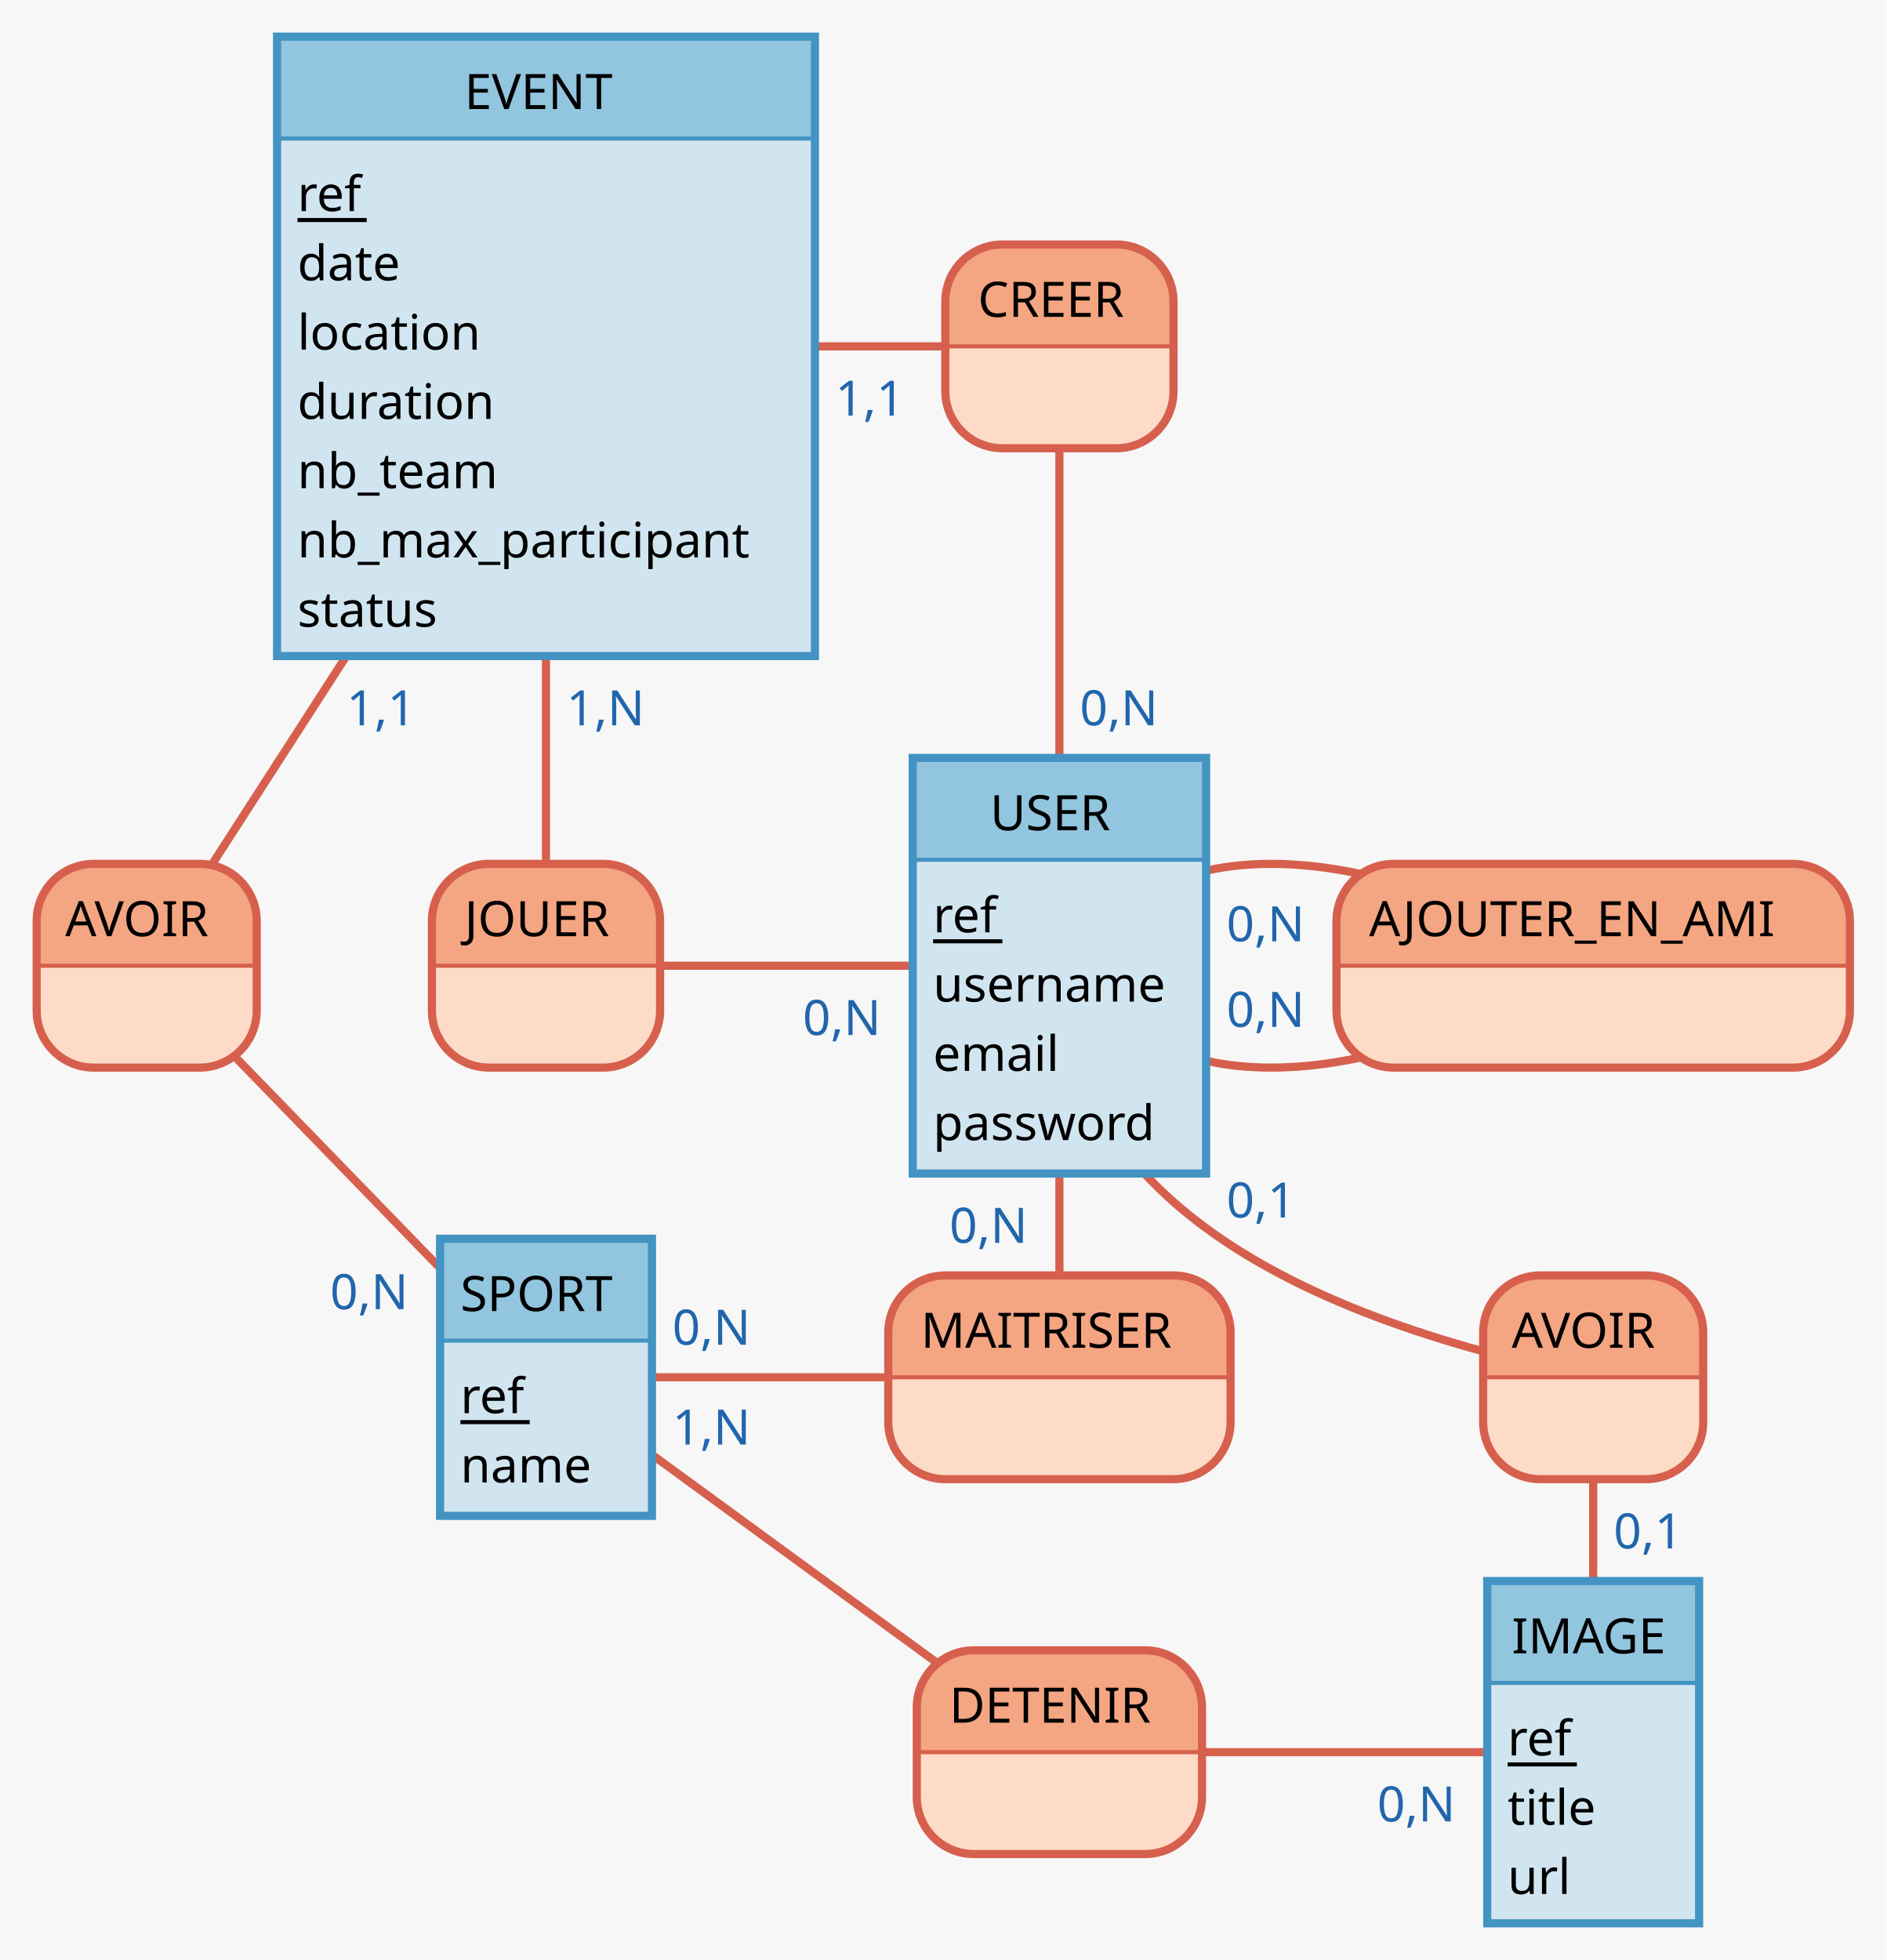
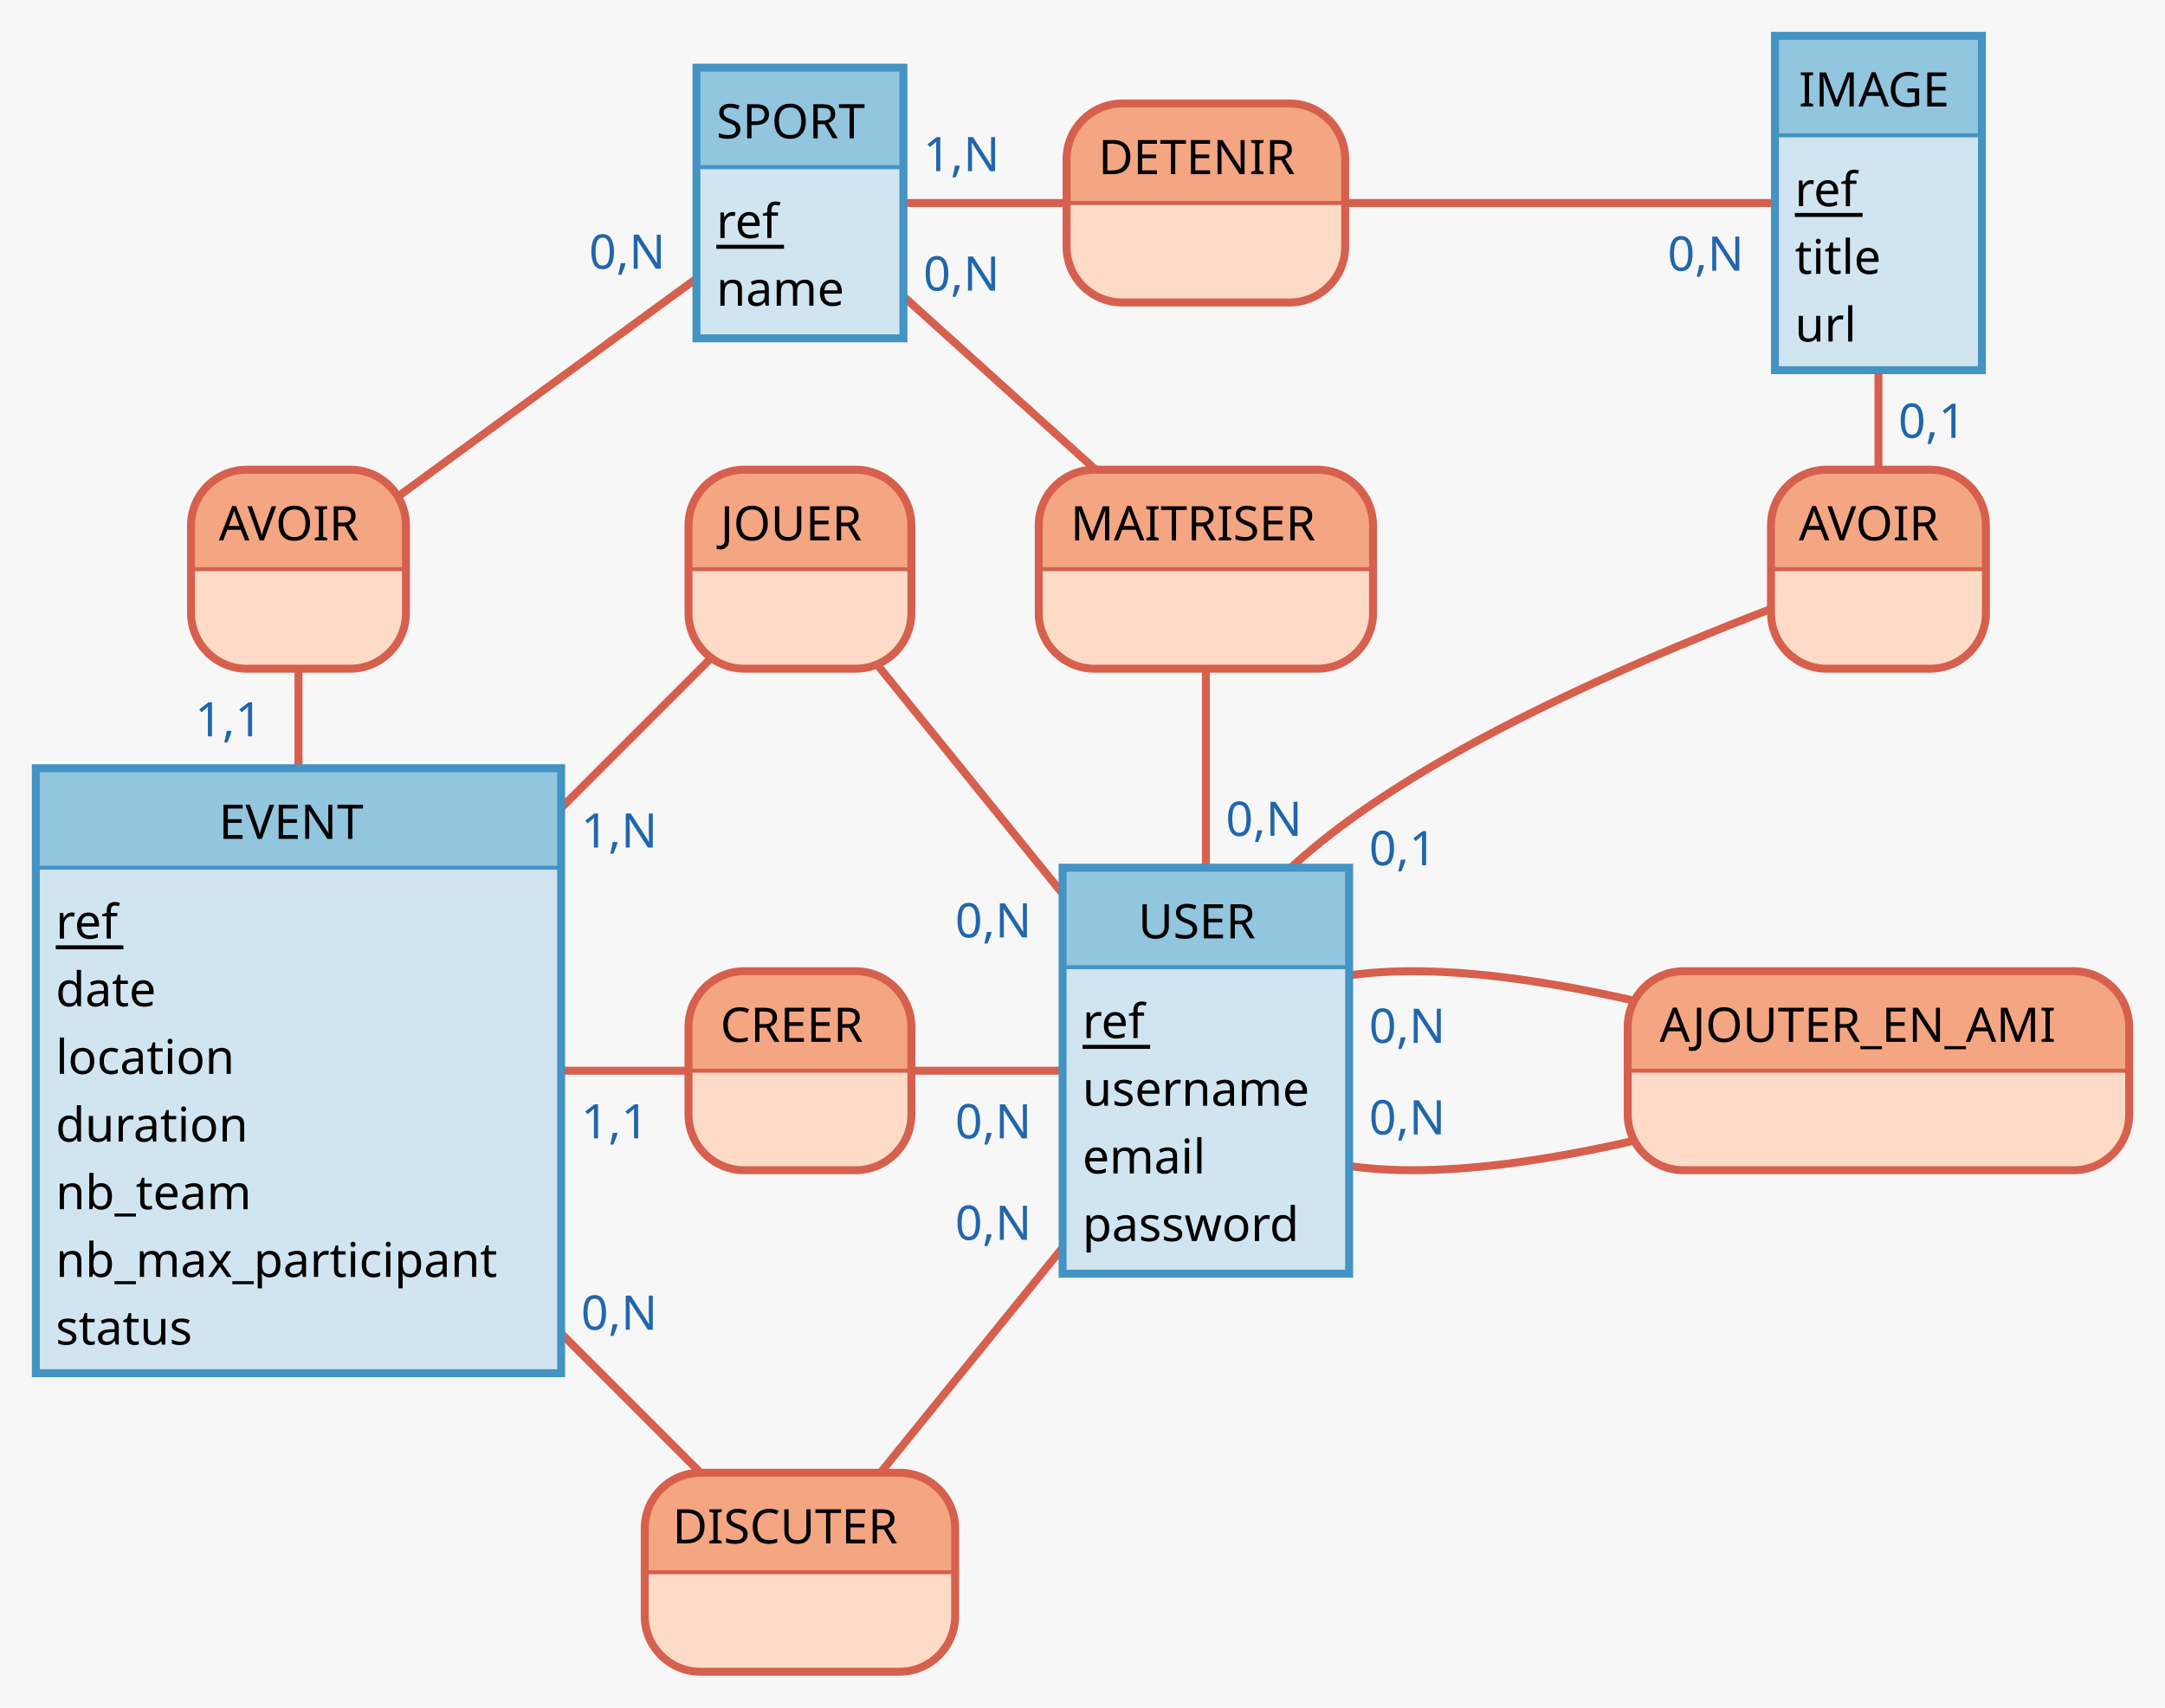
- <svg xmlns="http://www.w3.org/2000/svg" width="463" height="481" viewBox="0 0 463 481">
-   <rect id="frame" x="0" y="0" width="463" height="481" fill="#f7f7f7" stroke="none" stroke-width="0" />
+ <svg xmlns="http://www.w3.org/2000/svg" width="544" height="429" viewBox="0 0 544 429">
+   <rect id="frame" x="0" y="0" width="544" height="429" fill="#f7f7f7" stroke="none" stroke-width="0" />
  <g>
-     <line x1="134" y1="85" x2="260" y2="85" stroke="#d6604d" stroke-width="2" />
-     <text x="205" y="102" fill="#2166ac" font-family="Verdana" font-size="12">1,1</text>
-     <line x1="260" y1="237" x2="260" y2="85" stroke="#d6604d" stroke-width="2" />
-     <text x="265" y="178" fill="#2166ac" font-family="Verdana" font-size="12">0,N</text>
+     <line x1="472" y1="51" x2="303" y2="51" stroke="#d6604d" stroke-width="2" />
+     <text x="419" y="68" fill="#2166ac" font-family="Verdana" font-size="12">0,N</text>
+     <line x1="201" y1="51" x2="303" y2="51" stroke="#d6604d" stroke-width="2" />
+     <text x="232" y="43" fill="#2166ac" font-family="Verdana" font-size="12">1,N</text>
    <g>
-       <path d="M274 60 a14 14 90 0 1 14 14 V85 h-56 V74 a14 14 90 0 1 14 -14" fill="#f4a582" stroke="#f4a582" stroke-width="0" />
-       <path d="M288 85 v11 a14 14 90 0 1 -14 14 H246 a14 14 90 0 1 -14 -14 V85 H56" fill="#fddbc7" stroke="#fddbc7" stroke-width="0" />
-       <rect x="232" y="60" width="56" height="50" fill="none" rx="14" stroke="#d6604d" stroke-width="2" />
-       <line x1="232" y1="85" x2="288" y2="85" stroke="#d6604d" stroke-width="1" />
-       <text x="240" y="77.75" fill="#000" font-family="Verdana" font-size="12">CREER</text>
+       <path d="M324 26 a14 14 90 0 1 14 14 V51 h-70 V40 a14 14 90 0 1 14 -14" fill="#f4a582" stroke="#f4a582" stroke-width="0" />
+       <path d="M338 51 v11 a14 14 90 0 1 -14 14 H282 a14 14 90 0 1 -14 -14 V51 H70" fill="#fddbc7" stroke="#fddbc7" stroke-width="0" />
+       <rect x="268" y="26" width="70" height="50" fill="none" rx="14" stroke="#d6604d" stroke-width="2" />
+       <line x1="268" y1="51" x2="338" y2="51" stroke="#d6604d" stroke-width="1" />
+       <text x="276" y="43.75" fill="#000" font-family="Verdana" font-size="12">DETENIR</text>
    </g>
  </g>
  <g>
-     <line x1="134" y1="85" x2="36" y2="237" stroke="#d6604d" stroke-width="2" />
-     <text x="85.04" y="178" fill="#2166ac" font-family="Verdana" font-size="12">1,1</text>
-     <line x1="134" y1="338" x2="36" y2="237" stroke="#d6604d" stroke-width="2" />
-     <text x="81" y="321.28" fill="#2166ac" font-family="Verdana" font-size="12">0,N</text>
+     <line x1="75" y1="269" x2="75" y2="143" stroke="#d6604d" stroke-width="2" />
+     <text x="49" y="185" fill="#2166ac" font-family="Verdana" font-size="12">1,1</text>
+     <line x1="201" y1="51" x2="75" y2="143" stroke="#d6604d" stroke-width="2" />
+     <text x="148" y="67.51" fill="#2166ac" font-family="Verdana" font-size="12">0,N</text>
    <g>
-       <path d="M49 212 a14 14 90 0 1 14 14 V237 h-54 V226 a14 14 90 0 1 14 -14" fill="#f4a582" stroke="#f4a582" stroke-width="0" />
-       <path d="M63 237 v11 a14 14 90 0 1 -14 14 H23 a14 14 90 0 1 -14 -14 V237 H54" fill="#fddbc7" stroke="#fddbc7" stroke-width="0" />
-       <rect x="9" y="212" width="54" height="50" fill="none" rx="14" stroke="#d6604d" stroke-width="2" />
-       <line x1="9" y1="237" x2="63" y2="237" stroke="#d6604d" stroke-width="1" />
-       <text x="16" y="229.75" fill="#000" font-family="Verdana" font-size="12">AVOIR</text>
+       <path d="M88 118 a14 14 90 0 1 14 14 V143 h-54 V132 a14 14 90 0 1 14 -14" fill="#f4a582" stroke="#f4a582" stroke-width="0" />
+       <path d="M102 143 v11 a14 14 90 0 1 -14 14 H62 a14 14 90 0 1 -14 -14 V143 H54" fill="#fddbc7" stroke="#fddbc7" stroke-width="0" />
+       <rect x="48" y="118" width="54" height="50" fill="none" rx="14" stroke="#d6604d" stroke-width="2" />
+       <line x1="48" y1="143" x2="102" y2="143" stroke="#d6604d" stroke-width="1" />
+       <text x="55" y="135.75" fill="#000" font-family="Verdana" font-size="12">AVOIR</text>
    </g>
  </g>
  <g>
-     <line x1="134" y1="85" x2="134" y2="237" stroke="#d6604d" stroke-width="2" />
-     <text x="139" y="178" fill="#2166ac" font-family="Verdana" font-size="12">1,N</text>
-     <line x1="260" y1="237" x2="134" y2="237" stroke="#d6604d" stroke-width="2" />
-     <text x="197" y="254" fill="#2166ac" font-family="Verdana" font-size="12">0,N</text>
+     <line x1="75" y1="269" x2="201" y2="143" stroke="#d6604d" stroke-width="2" />
+     <text x="146" y="212.93" fill="#2166ac" font-family="Verdana" font-size="12">1,N</text>
+     <line x1="303" y1="269" x2="201" y2="143" stroke="#d6604d" stroke-width="2" />
+     <text x="240" y="235.51" fill="#2166ac" font-family="Verdana" font-size="12">0,N</text>
    <g>
-       <path d="M148 212 a14 14 90 0 1 14 14 V237 h-56 V226 a14 14 90 0 1 14 -14" fill="#f4a582" stroke="#f4a582" stroke-width="0" />
-       <path d="M162 237 v11 a14 14 90 0 1 -14 14 H120 a14 14 90 0 1 -14 -14 V237 H56" fill="#fddbc7" stroke="#fddbc7" stroke-width="0" />
-       <rect x="106" y="212" width="56" height="50" fill="none" rx="14" stroke="#d6604d" stroke-width="2" />
-       <line x1="106" y1="237" x2="162" y2="237" stroke="#d6604d" stroke-width="1" />
-       <text x="114" y="229.75" fill="#000" font-family="Verdana" font-size="12">JOUER</text>
+       <path d="M215 118 a14 14 90 0 1 14 14 V143 h-56 V132 a14 14 90 0 1 14 -14" fill="#f4a582" stroke="#f4a582" stroke-width="0" />
+       <path d="M229 143 v11 a14 14 90 0 1 -14 14 H187 a14 14 90 0 1 -14 -14 V143 H56" fill="#fddbc7" stroke="#fddbc7" stroke-width="0" />
+       <rect x="173" y="118" width="56" height="50" fill="none" rx="14" stroke="#d6604d" stroke-width="2" />
+       <line x1="173" y1="143" x2="229" y2="143" stroke="#d6604d" stroke-width="1" />
+       <text x="181" y="135.75" fill="#000" font-family="Verdana" font-size="12">JOUER</text>
    </g>
  </g>
  <g>
-     <path d="M260 237 C285.67 203.67 329.33 203.67 391 237" fill="none" stroke="#d6604d" stroke-width="2" />
-     <text x="301" y="231" fill="#2166ac" font-family="Verdana" font-size="12">0,N</text>
-     <path d="M260 237 C285.67 270.33 329.33 270.33 391 237" fill="none" stroke="#d6604d" stroke-width="2" />
-     <text x="301" y="252" fill="#2166ac" font-family="Verdana" font-size="12">0,N</text>
+     <line x1="201" y1="51" x2="303" y2="143" stroke="#d6604d" stroke-width="2" />
+     <text x="232" y="73.01" fill="#2166ac" font-family="Verdana" font-size="12">0,N</text>
+     <line x1="303" y1="269" x2="303" y2="143" stroke="#d6604d" stroke-width="2" />
+     <text x="308" y="210" fill="#2166ac" font-family="Verdana" font-size="12">0,N</text>
    <g>
-       <path d="M440 212 a14 14 90 0 1 14 14 V237 h-126 V226 a14 14 90 0 1 14 -14" fill="#f4a582" stroke="#f4a582" stroke-width="0" />
-       <path d="M454 237 v11 a14 14 90 0 1 -14 14 H342 a14 14 90 0 1 -14 -14 V237 H126" fill="#fddbc7" stroke="#fddbc7" stroke-width="0" />
-       <rect x="328" y="212" width="126" height="50" fill="none" rx="14" stroke="#d6604d" stroke-width="2" />
-       <line x1="328" y1="237" x2="454" y2="237" stroke="#d6604d" stroke-width="1" />
-       <text x="336" y="229.75" fill="#000" font-family="Verdana" font-size="12">AJOUTER_EN_AMI</text>
+       <path d="M331 118 a14 14 90 0 1 14 14 V143 h-84 V132 a14 14 90 0 1 14 -14" fill="#f4a582" stroke="#f4a582" stroke-width="0" />
+       <path d="M345 143 v11 a14 14 90 0 1 -14 14 H275 a14 14 90 0 1 -14 -14 V143 H84" fill="#fddbc7" stroke="#fddbc7" stroke-width="0" />
+       <rect x="261" y="118" width="84" height="50" fill="none" rx="14" stroke="#d6604d" stroke-width="2" />
+       <line x1="261" y1="143" x2="345" y2="143" stroke="#d6604d" stroke-width="1" />
+       <text x="269" y="135.75" fill="#000" font-family="Verdana" font-size="12">MAITRISER</text>
    </g>
  </g>
  <g>
-     <line x1="134" y1="338" x2="260" y2="338" stroke="#d6604d" stroke-width="2" />
-     <text x="165" y="330" fill="#2166ac" font-family="Verdana" font-size="12">0,N</text>
-     <line x1="260" y1="237" x2="260" y2="338" stroke="#d6604d" stroke-width="2" />
-     <text x="233" y="305" fill="#2166ac" font-family="Verdana" font-size="12">0,N</text>
+     <line x1="472" y1="51" x2="472" y2="143" stroke="#d6604d" stroke-width="2" />
+     <text x="477" y="110" fill="#2166ac" font-family="Verdana" font-size="12">0,1</text>
+     <path d="M303 269 C292.28 228.88 348.61 186.88 472 143" fill="none" stroke="#d6604d" stroke-width="2" />
+     <text x="344" y="217.37" fill="#2166ac" font-family="Verdana" font-size="12">0,1</text>
    <g>
-       <path d="M288 313 a14 14 90 0 1 14 14 V338 h-84 V327 a14 14 90 0 1 14 -14" fill="#f4a582" stroke="#f4a582" stroke-width="0" />
-       <path d="M302 338 v11 a14 14 90 0 1 -14 14 H232 a14 14 90 0 1 -14 -14 V338 H84" fill="#fddbc7" stroke="#fddbc7" stroke-width="0" />
-       <rect x="218" y="313" width="84" height="50" fill="none" rx="14" stroke="#d6604d" stroke-width="2" />
-       <line x1="218" y1="338" x2="302" y2="338" stroke="#d6604d" stroke-width="1" />
-       <text x="226" y="330.75" fill="#000" font-family="Verdana" font-size="12">MAITRISER</text>
+       <path d="M485 118 a14 14 90 0 1 14 14 V143 h-54 V132 a14 14 90 0 1 14 -14" fill="#f4a582" stroke="#f4a582" stroke-width="0" />
+       <path d="M499 143 v11 a14 14 90 0 1 -14 14 H459 a14 14 90 0 1 -14 -14 V143 H54" fill="#fddbc7" stroke="#fddbc7" stroke-width="0" />
+       <rect x="445" y="118" width="54" height="50" fill="none" rx="14" stroke="#d6604d" stroke-width="2" />
+       <line x1="445" y1="143" x2="499" y2="143" stroke="#d6604d" stroke-width="1" />
+       <text x="452" y="135.75" fill="#000" font-family="Verdana" font-size="12">AVOIR</text>
    </g>
  </g>
  <g>
-     <line x1="391" y1="430" x2="391" y2="338" stroke="#d6604d" stroke-width="2" />
-     <text x="396" y="380" fill="#2166ac" font-family="Verdana" font-size="12">0,1</text>
-     <path d="M260 237 C261.35 286.94 305.02 320.61 391 338" fill="none" stroke="#d6604d" stroke-width="2" />
-     <text x="301" y="298.79" fill="#2166ac" font-family="Verdana" font-size="12">0,1</text>
+     <line x1="75" y1="269" x2="201" y2="269" stroke="#d6604d" stroke-width="2" />
+     <text x="146" y="286" fill="#2166ac" font-family="Verdana" font-size="12">1,1</text>
+     <line x1="303" y1="269" x2="201" y2="269" stroke="#d6604d" stroke-width="2" />
+     <text x="240" y="286" fill="#2166ac" font-family="Verdana" font-size="12">0,N</text>
    <g>
-       <path d="M404 313 a14 14 90 0 1 14 14 V338 h-54 V327 a14 14 90 0 1 14 -14" fill="#f4a582" stroke="#f4a582" stroke-width="0" />
-       <path d="M418 338 v11 a14 14 90 0 1 -14 14 H378 a14 14 90 0 1 -14 -14 V338 H54" fill="#fddbc7" stroke="#fddbc7" stroke-width="0" />
-       <rect x="364" y="313" width="54" height="50" fill="none" rx="14" stroke="#d6604d" stroke-width="2" />
-       <line x1="364" y1="338" x2="418" y2="338" stroke="#d6604d" stroke-width="1" />
-       <text x="371" y="330.75" fill="#000" font-family="Verdana" font-size="12">AVOIR</text>
+       <path d="M215 244 a14 14 90 0 1 14 14 V269 h-56 V258 a14 14 90 0 1 14 -14" fill="#f4a582" stroke="#f4a582" stroke-width="0" />
+       <path d="M229 269 v11 a14 14 90 0 1 -14 14 H187 a14 14 90 0 1 -14 -14 V269 H56" fill="#fddbc7" stroke="#fddbc7" stroke-width="0" />
+       <rect x="173" y="244" width="56" height="50" fill="none" rx="14" stroke="#d6604d" stroke-width="2" />
+       <line x1="173" y1="269" x2="229" y2="269" stroke="#d6604d" stroke-width="1" />
+       <text x="181" y="261.75" fill="#000" font-family="Verdana" font-size="12">CREER</text>
    </g>
  </g>
  <g>
-     <line x1="391" y1="430" x2="260" y2="430" stroke="#d6604d" stroke-width="2" />
-     <text x="338" y="447" fill="#2166ac" font-family="Verdana" font-size="12">0,N</text>
-     <line x1="134" y1="338" x2="260" y2="430" stroke="#d6604d" stroke-width="2" />
-     <text x="165" y="354.51" fill="#2166ac" font-family="Verdana" font-size="12">1,N</text>
+     <path d="M303 269 C316 235.67 372.33 235.67 472 269" fill="none" stroke="#d6604d" stroke-width="2" />
+     <text x="344" y="262" fill="#2166ac" font-family="Verdana" font-size="12">0,N</text>
+     <path d="M303 269 C316 302.33 372.33 302.33 472 269" fill="none" stroke="#d6604d" stroke-width="2" />
+     <text x="344" y="285" fill="#2166ac" font-family="Verdana" font-size="12">0,N</text>
    <g>
-       <path d="M281 405 a14 14 90 0 1 14 14 V430 h-70 V419 a14 14 90 0 1 14 -14" fill="#f4a582" stroke="#f4a582" stroke-width="0" />
-       <path d="M295 430 v11 a14 14 90 0 1 -14 14 H239 a14 14 90 0 1 -14 -14 V430 H70" fill="#fddbc7" stroke="#fddbc7" stroke-width="0" />
-       <rect x="225" y="405" width="70" height="50" fill="none" rx="14" stroke="#d6604d" stroke-width="2" />
-       <line x1="225" y1="430" x2="295" y2="430" stroke="#d6604d" stroke-width="1" />
-       <text x="233" y="422.75" fill="#000" font-family="Verdana" font-size="12">DETENIR</text>
+       <path d="M521 244 a14 14 90 0 1 14 14 V269 h-126 V258 a14 14 90 0 1 14 -14" fill="#f4a582" stroke="#f4a582" stroke-width="0" />
+       <path d="M535 269 v11 a14 14 90 0 1 -14 14 H423 a14 14 90 0 1 -14 -14 V269 H126" fill="#fddbc7" stroke="#fddbc7" stroke-width="0" />
+       <rect x="409" y="244" width="126" height="50" fill="none" rx="14" stroke="#d6604d" stroke-width="2" />
+       <line x1="409" y1="269" x2="535" y2="269" stroke="#d6604d" stroke-width="1" />
+       <text x="417" y="261.75" fill="#000" font-family="Verdana" font-size="12">AJOUTER_EN_AMI</text>
+     </g>
+   </g>
+   <g>
+     <line x1="75" y1="269" x2="201" y2="395" stroke="#d6604d" stroke-width="2" />
+     <text x="146" y="334.07" fill="#2166ac" font-family="Verdana" font-size="12">0,N</text>
+     <line x1="303" y1="269" x2="201" y2="395" stroke="#d6604d" stroke-width="2" />
+     <text x="240" y="311.49" fill="#2166ac" font-family="Verdana" font-size="12">0,N</text>
+     <g>
+       <path d="M226 370 a14 14 90 0 1 14 14 V395 h-78 V384 a14 14 90 0 1 14 -14" fill="#f4a582" stroke="#f4a582" stroke-width="0" />
+       <path d="M240 395 v11 a14 14 90 0 1 -14 14 H176 a14 14 90 0 1 -14 -14 V395 H78" fill="#fddbc7" stroke="#fddbc7" stroke-width="0" />
+       <rect x="162" y="370" width="78" height="50" fill="none" rx="14" stroke="#d6604d" stroke-width="2" />
+       <line x1="162" y1="395" x2="240" y2="395" stroke="#d6604d" stroke-width="1" />
+       <text x="169" y="387.75" fill="#000" font-family="Verdana" font-size="12">DISCUTER</text>
    </g>
  </g>
  <g>
    <g>
-       <rect x="68" y="9" width="132" height="25" fill="#92c5de" stroke="#92c5de" stroke-width="0" opacity="1" />
-       <rect x="68" y="34" width="132" height="127" fill="#d1e5f0" stroke="#d1e5f0" stroke-width="0" opacity="1" />
-       <rect x="68" y="9" width="132" height="152" fill="none" stroke="#4393c3" stroke-width="2" opacity="1" />
-       <line x1="68" y1="34" x2="200" y2="34" stroke="#4393c3" stroke-width="1" />
+       <rect x="175" y="17" width="52" height="25" fill="#92c5de" stroke="#92c5de" stroke-width="0" opacity="1" />
+       <rect x="175" y="42" width="52" height="43" fill="#d1e5f0" stroke="#d1e5f0" stroke-width="0" opacity="1" />
+       <rect x="175" y="17" width="52" height="68" fill="none" stroke="#4393c3" stroke-width="2" opacity="1" />
+       <line x1="175" y1="42" x2="227" y2="42" stroke="#4393c3" stroke-width="1" />
    </g>
-     <text x="114" y="26.75" fill="#000" font-family="Verdana" font-size="12">EVENT</text>
-     <text x="73" y="51.8" fill="#000" font-family="Verdana" font-size="12">ref</text>
-     <line x1="73" y1="54" x2="90" y2="54" stroke="#000" stroke-width="1" />
-     <text x="73" y="68.8" fill="#000" font-family="Verdana" font-size="12">date</text>
-     <text x="73" y="85.8" fill="#000" font-family="Verdana" font-size="12">location</text>
-     <text x="73" y="102.8" fill="#000" font-family="Verdana" font-size="12">duration</text>
-     <text x="73" y="119.8" fill="#000" font-family="Verdana" font-size="12">nb_team</text>
-     <text x="73" y="136.8" fill="#000" font-family="Verdana" font-size="12">nb_max_participant</text>
-     <text x="73" y="153.8" fill="#000" font-family="Verdana" font-size="12">status</text>
+     <text x="180" y="34.75" fill="#000" font-family="Verdana" font-size="12">SPORT</text>
+     <text x="180" y="59.8" fill="#000" font-family="Verdana" font-size="12">ref</text>
+     <line x1="180" y1="62" x2="197" y2="62" stroke="#000" stroke-width="1" />
+     <text x="180" y="76.8" fill="#000" font-family="Verdana" font-size="12">name</text>
  </g>
  <g>
    <g>
-       <rect x="224" y="186" width="72" height="25" fill="#92c5de" stroke="#92c5de" stroke-width="0" opacity="1" />
-       <rect x="224" y="211" width="72" height="77" fill="#d1e5f0" stroke="#d1e5f0" stroke-width="0" opacity="1" />
-       <rect x="224" y="186" width="72" height="102" fill="none" stroke="#4393c3" stroke-width="2" opacity="1" />
-       <line x1="224" y1="211" x2="296" y2="211" stroke="#4393c3" stroke-width="1" />
+       <rect x="446" y="9" width="52" height="25" fill="#92c5de" stroke="#92c5de" stroke-width="0" opacity="1" />
+       <rect x="446" y="34" width="52" height="59" fill="#d1e5f0" stroke="#d1e5f0" stroke-width="0" opacity="1" />
+       <rect x="446" y="9" width="52" height="84" fill="none" stroke="#4393c3" stroke-width="2" opacity="1" />
+       <line x1="446" y1="34" x2="498" y2="34" stroke="#4393c3" stroke-width="1" />
    </g>
-     <text x="243" y="203.75" fill="#000" font-family="Verdana" font-size="12">USER</text>
-     <text x="229" y="228.8" fill="#000" font-family="Verdana" font-size="12">ref</text>
-     <line x1="229" y1="231" x2="246" y2="231" stroke="#000" stroke-width="1" />
-     <text x="229" y="245.8" fill="#000" font-family="Verdana" font-size="12">username</text>
-     <text x="229" y="262.8" fill="#000" font-family="Verdana" font-size="12">email</text>
-     <text x="229" y="279.8" fill="#000" font-family="Verdana" font-size="12">password</text>
+     <text x="452" y="26.75" fill="#000" font-family="Verdana" font-size="12">IMAGE</text>
+     <text x="451" y="51.8" fill="#000" font-family="Verdana" font-size="12">ref</text>
+     <line x1="451" y1="54" x2="468" y2="54" stroke="#000" stroke-width="1" />
+     <text x="451" y="68.8" fill="#000" font-family="Verdana" font-size="12">title</text>
+     <text x="451" y="85.8" fill="#000" font-family="Verdana" font-size="12">url</text>
  </g>
  <g>
    <g>
-       <rect x="108" y="304" width="52" height="25" fill="#92c5de" stroke="#92c5de" stroke-width="0" opacity="1" />
-       <rect x="108" y="329" width="52" height="43" fill="#d1e5f0" stroke="#d1e5f0" stroke-width="0" opacity="1" />
-       <rect x="108" y="304" width="52" height="68" fill="none" stroke="#4393c3" stroke-width="2" opacity="1" />
-       <line x1="108" y1="329" x2="160" y2="329" stroke="#4393c3" stroke-width="1" />
+       <rect x="9" y="193" width="132" height="25" fill="#92c5de" stroke="#92c5de" stroke-width="0" opacity="1" />
+       <rect x="9" y="218" width="132" height="127" fill="#d1e5f0" stroke="#d1e5f0" stroke-width="0" opacity="1" />
+       <rect x="9" y="193" width="132" height="152" fill="none" stroke="#4393c3" stroke-width="2" opacity="1" />
+       <line x1="9" y1="218" x2="141" y2="218" stroke="#4393c3" stroke-width="1" />
    </g>
-     <text x="113" y="321.75" fill="#000" font-family="Verdana" font-size="12">SPORT</text>
-     <text x="113" y="346.8" fill="#000" font-family="Verdana" font-size="12">ref</text>
-     <line x1="113" y1="349" x2="130" y2="349" stroke="#000" stroke-width="1" />
-     <text x="113" y="363.8" fill="#000" font-family="Verdana" font-size="12">name</text>
+     <text x="55" y="210.75" fill="#000" font-family="Verdana" font-size="12">EVENT</text>
+     <text x="14" y="235.8" fill="#000" font-family="Verdana" font-size="12">ref</text>
+     <line x1="14" y1="238" x2="31" y2="238" stroke="#000" stroke-width="1" />
+     <text x="14" y="252.8" fill="#000" font-family="Verdana" font-size="12">date</text>
+     <text x="14" y="269.8" fill="#000" font-family="Verdana" font-size="12">location</text>
+     <text x="14" y="286.8" fill="#000" font-family="Verdana" font-size="12">duration</text>
+     <text x="14" y="303.8" fill="#000" font-family="Verdana" font-size="12">nb_team</text>
+     <text x="14" y="320.8" fill="#000" font-family="Verdana" font-size="12">nb_max_participant</text>
+     <text x="14" y="337.8" fill="#000" font-family="Verdana" font-size="12">status</text>
  </g>
  <g>
    <g>
-       <rect x="365" y="388" width="52" height="25" fill="#92c5de" stroke="#92c5de" stroke-width="0" opacity="1" />
-       <rect x="365" y="413" width="52" height="59" fill="#d1e5f0" stroke="#d1e5f0" stroke-width="0" opacity="1" />
-       <rect x="365" y="388" width="52" height="84" fill="none" stroke="#4393c3" stroke-width="2" opacity="1" />
-       <line x1="365" y1="413" x2="417" y2="413" stroke="#4393c3" stroke-width="1" />
+       <rect x="267" y="218" width="72" height="25" fill="#92c5de" stroke="#92c5de" stroke-width="0" opacity="1" />
+       <rect x="267" y="243" width="72" height="77" fill="#d1e5f0" stroke="#d1e5f0" stroke-width="0" opacity="1" />
+       <rect x="267" y="218" width="72" height="102" fill="none" stroke="#4393c3" stroke-width="2" opacity="1" />
+       <line x1="267" y1="243" x2="339" y2="243" stroke="#4393c3" stroke-width="1" />
    </g>
-     <text x="371" y="405.75" fill="#000" font-family="Verdana" font-size="12">IMAGE</text>
-     <text x="370" y="430.8" fill="#000" font-family="Verdana" font-size="12">ref</text>
-     <line x1="370" y1="433" x2="387" y2="433" stroke="#000" stroke-width="1" />
-     <text x="370" y="447.8" fill="#000" font-family="Verdana" font-size="12">title</text>
-     <text x="370" y="464.8" fill="#000" font-family="Verdana" font-size="12">url</text>
+     <text x="286" y="235.75" fill="#000" font-family="Verdana" font-size="12">USER</text>
+     <text x="272" y="260.8" fill="#000" font-family="Verdana" font-size="12">ref</text>
+     <line x1="272" y1="263" x2="289" y2="263" stroke="#000" stroke-width="1" />
+     <text x="272" y="277.8" fill="#000" font-family="Verdana" font-size="12">username</text>
+     <text x="272" y="294.8" fill="#000" font-family="Verdana" font-size="12">email</text>
+     <text x="272" y="311.8" fill="#000" font-family="Verdana" font-size="12">password</text>
  </g>
</svg>
